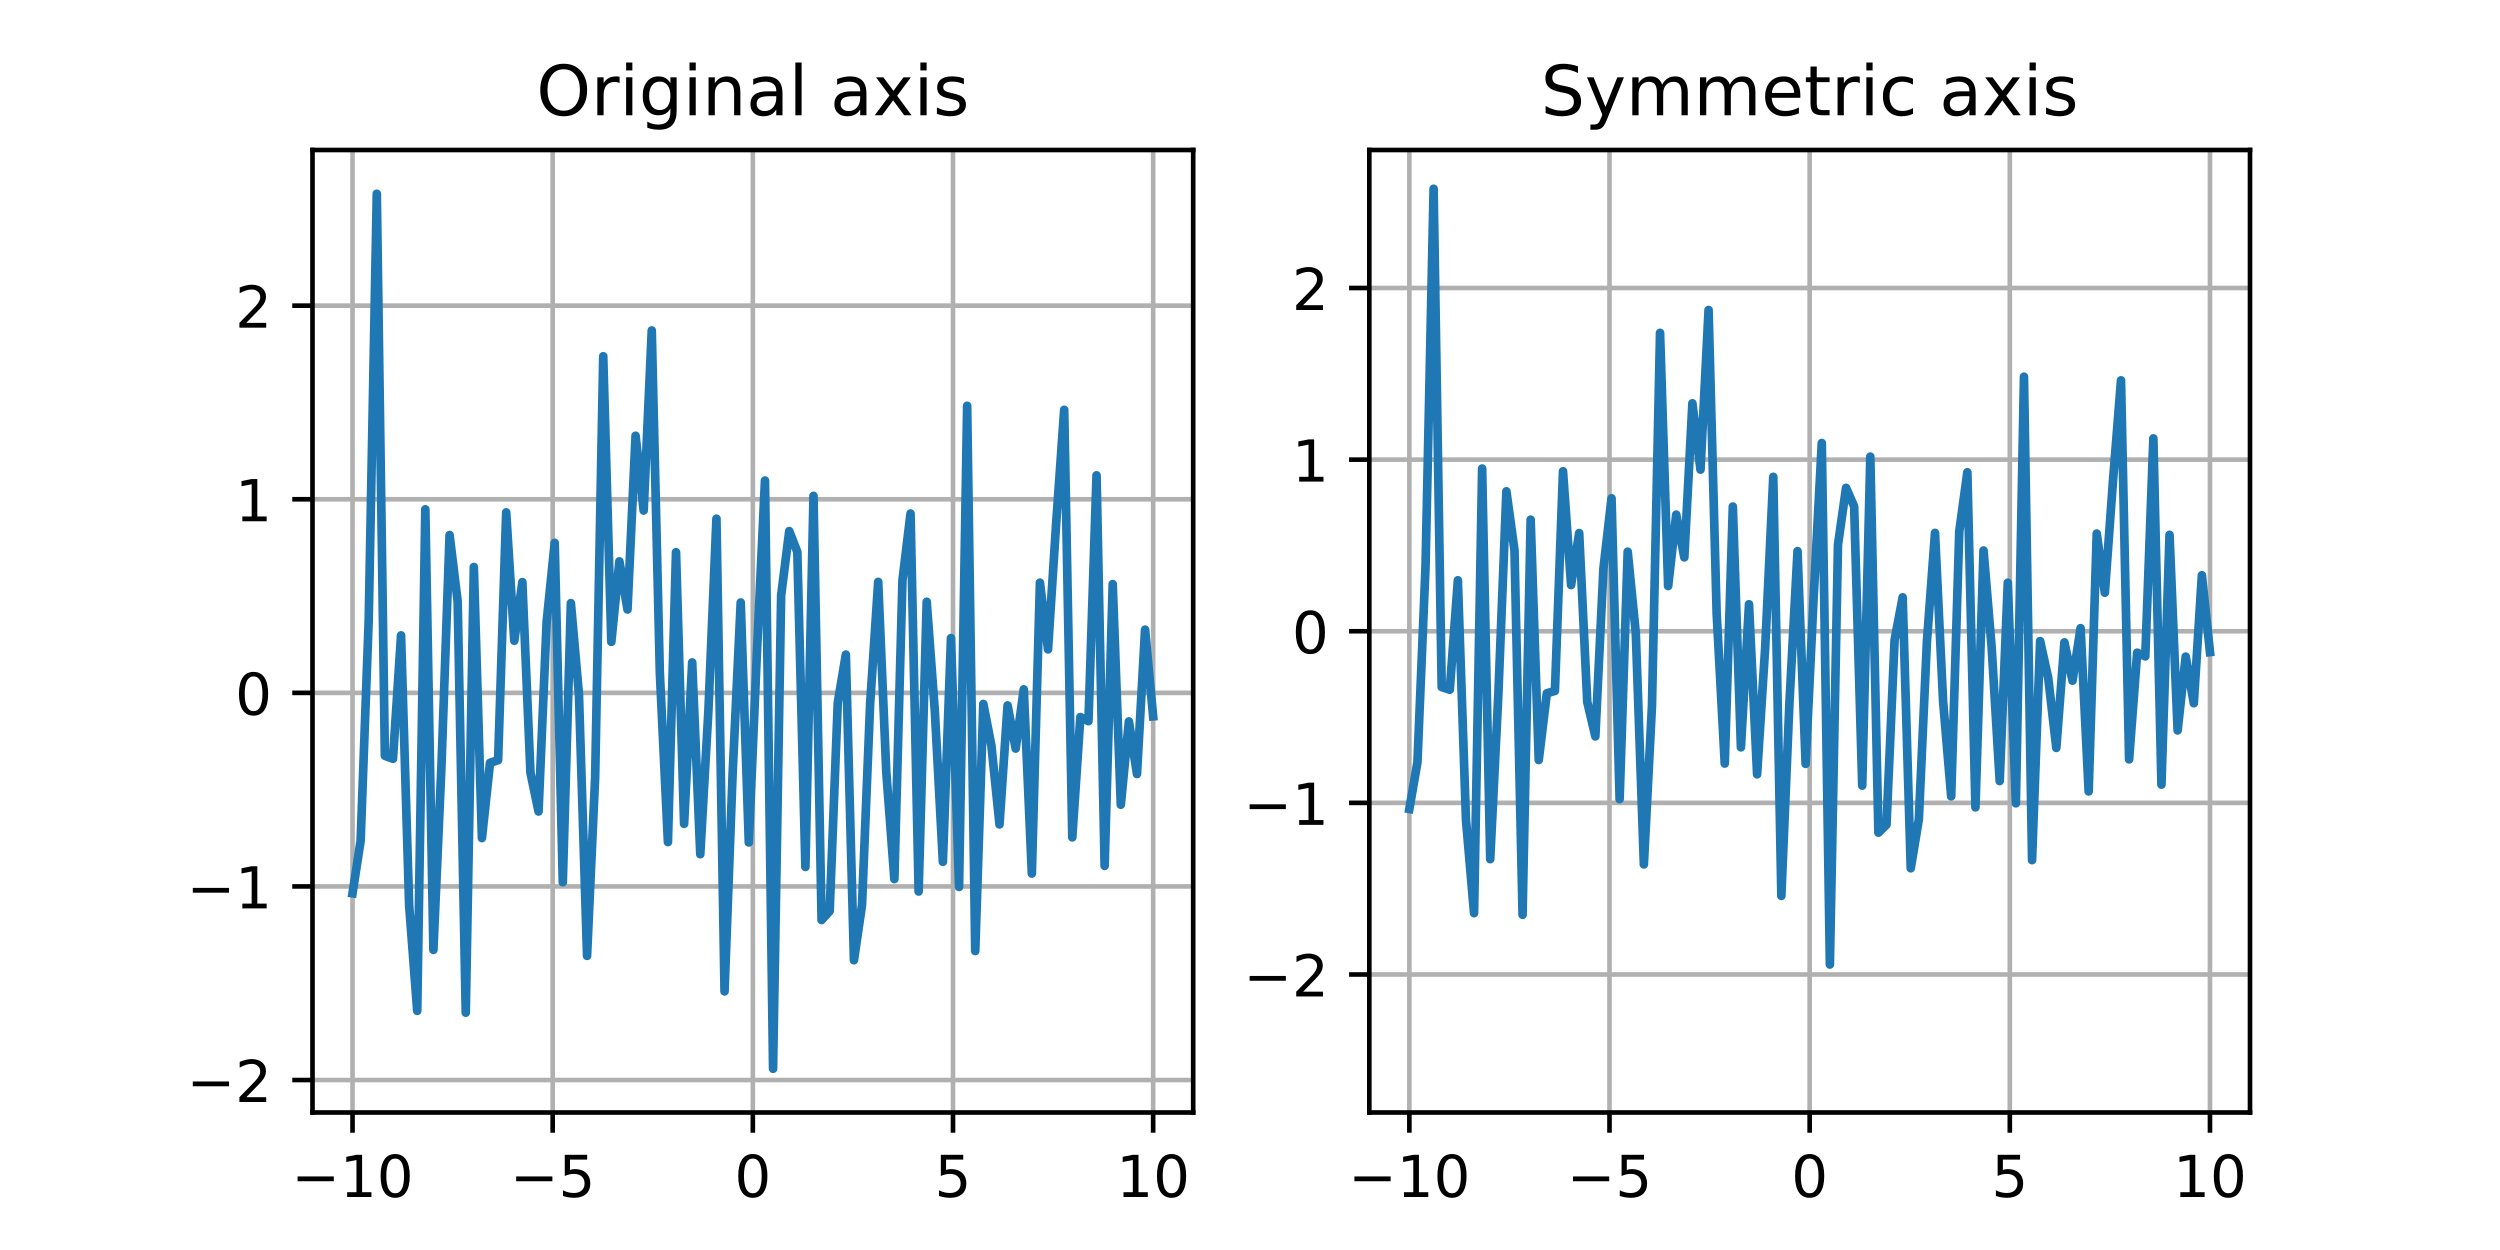
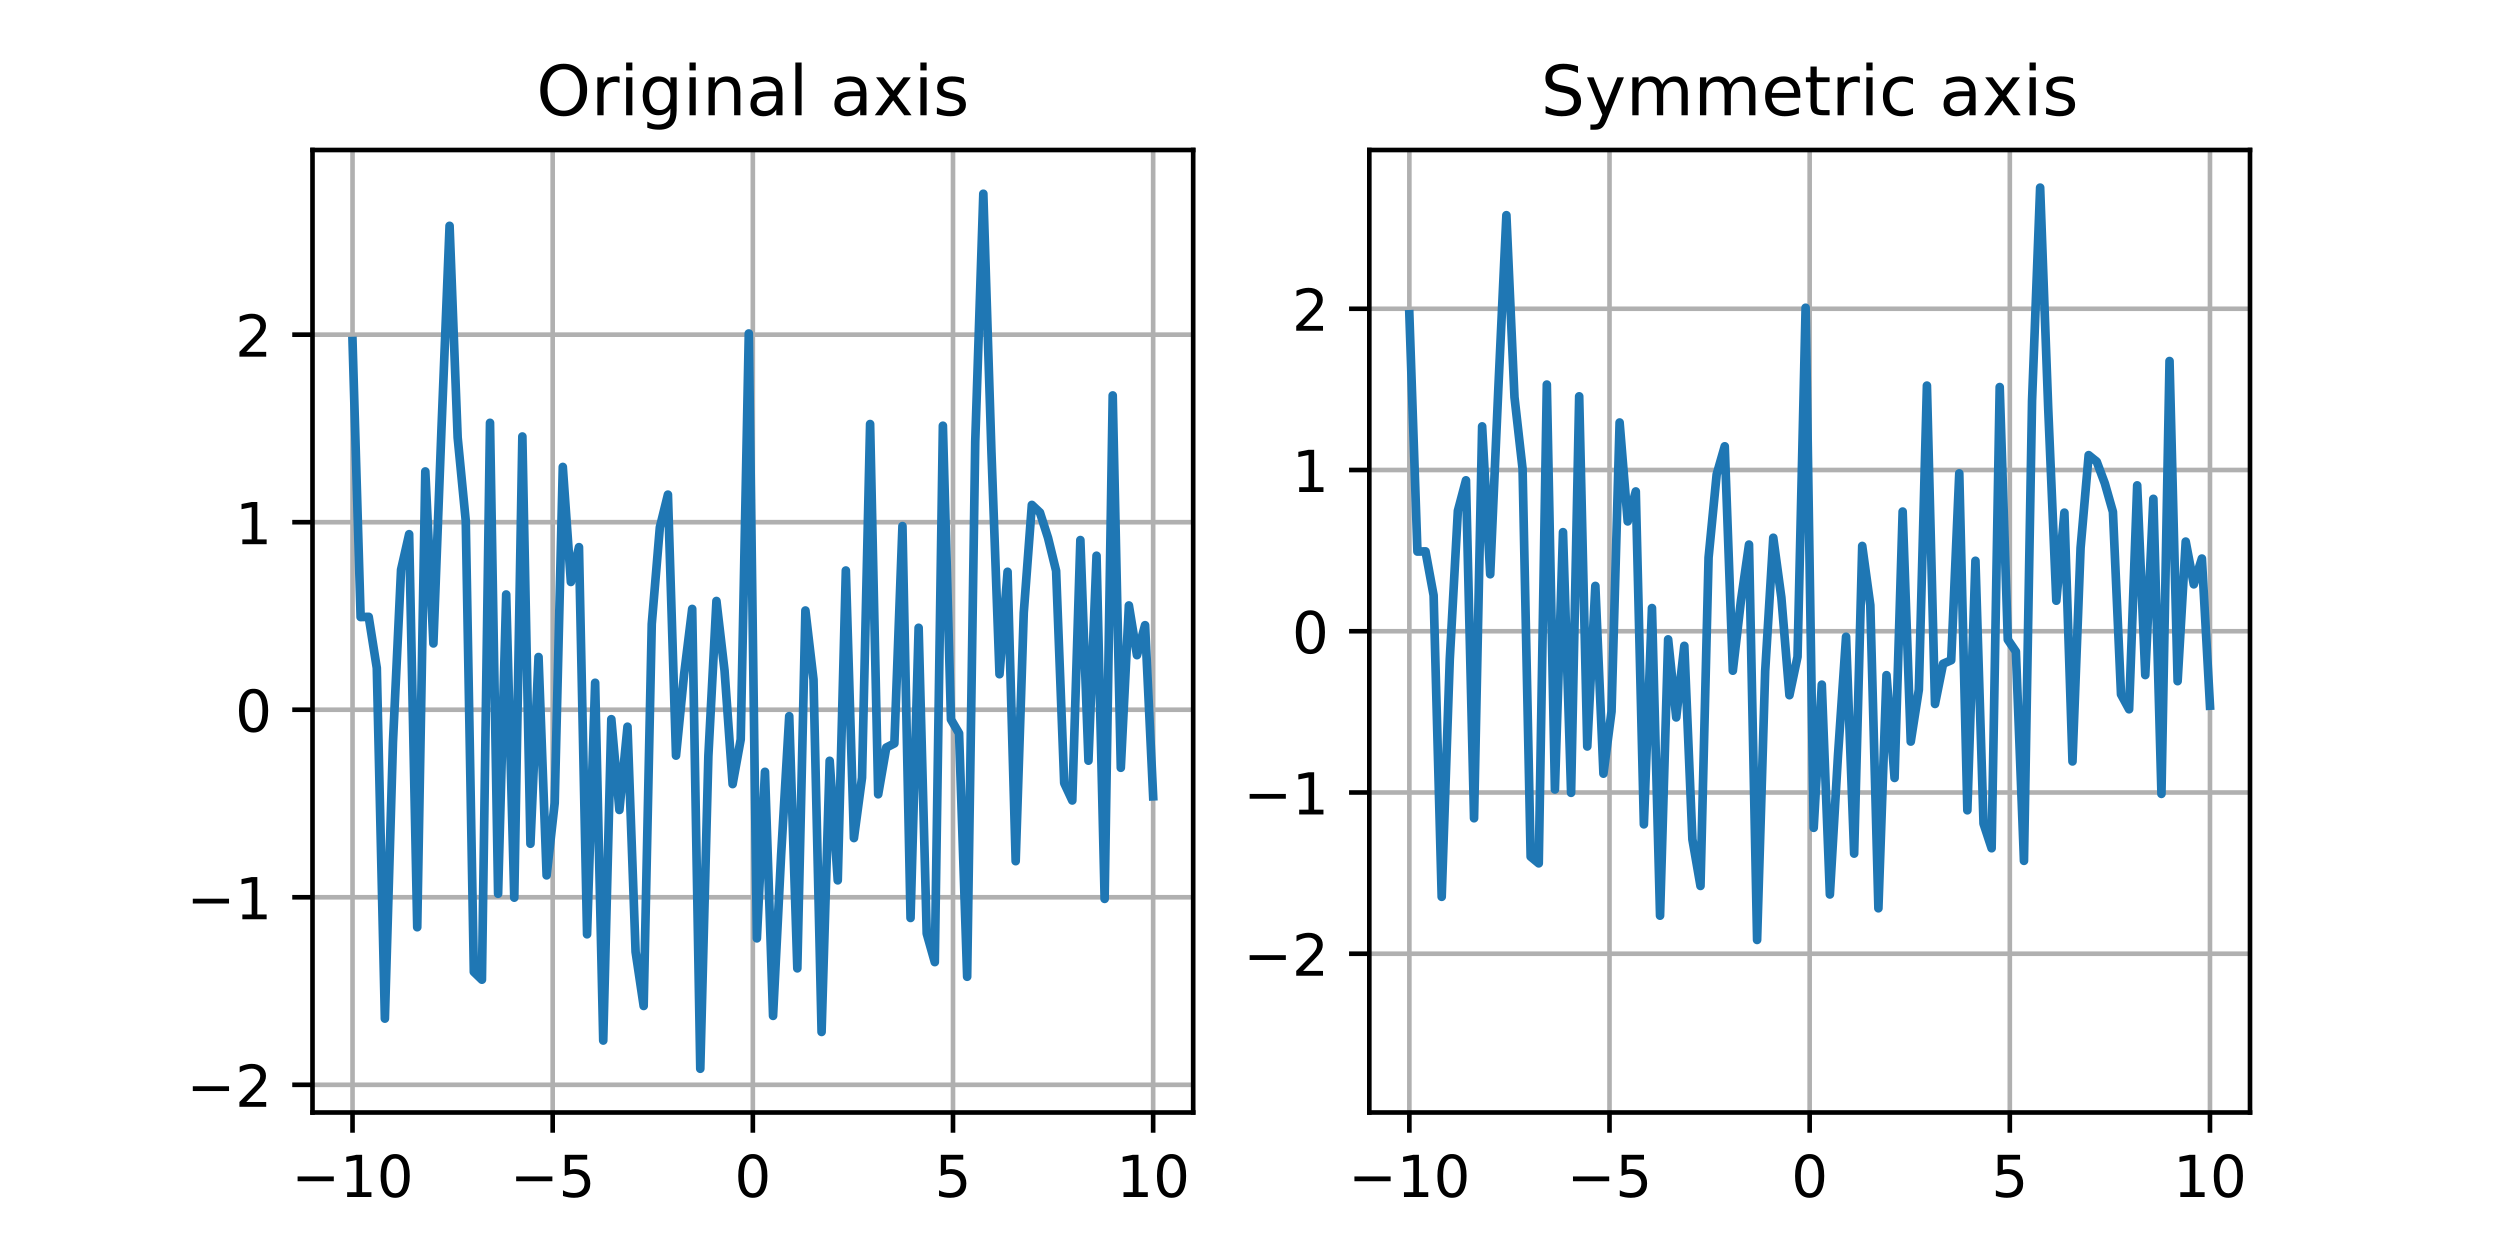
<svg xmlns="http://www.w3.org/2000/svg" xmlns:xlink="http://www.w3.org/1999/xlink" width="432pt" height="216pt" viewBox="0 0 432 216" version="1.1">
  <defs>
    <style type="text/css">*{stroke-linejoin: round; stroke-linecap: butt}</style>
  </defs>
  <g id="figure_1">
    <g id="patch_1">
      <path d="M 0 216  L 432 216  L 432 0  L 0 0  z " style="fill: #ffffff" />
    </g>
    <g id="axes_1">
      <g id="patch_2">
        <path d="M 54 192.24  L 206.182 192.24  L 206.182 25.92  L 54 25.92  z " style="fill: #ffffff" />
      </g>
      <g id="matplotlib.axis_1">
        <g id="xtick_1">
          <g id="line2d_1">
-             <path d="M 60.917 192.24  L 60.917 25.92  " clip-path="url(#pd447765de2)" style="fill: none; stroke: #b0b0b0; stroke-width: 0.8; stroke-linecap: square" />
+             <path d="M 60.917 192.24  L 60.917 25.92  " clip-path="url(#p6078bcabc6)" style="fill: none; stroke: #b0b0b0; stroke-width: 0.8; stroke-linecap: square" />
          </g>
          <g id="line2d_2">
            <defs>
-               <path id="m4e961f47d9" d="M 0 0  L 0 3.5  " style="stroke: #000000; stroke-width: 0.8" />
+               <path id="m2c3523e0e8" d="M 0 0  L 0 3.5  " style="stroke: #000000; stroke-width: 0.8" />
            </defs>
            <g>
-               <use xlink:href="#m4e961f47d9" x="60.917" y="192.24" style="stroke: #000000; stroke-width: 0.8" />
+               <use xlink:href="#m2c3523e0e8" x="60.917" y="192.24" style="stroke: #000000; stroke-width: 0.8" />
            </g>
          </g>
          <g id="text_1">
            <g transform="translate(50.36501 206.8384) scale(0.1 -0.1)">
              <defs>
                <path id="DejaVuSans-2212" d="M 678 2272  L 4684 2272  L 4684 1741  L 678 1741  L 678 2272  z " transform="scale(0.015625)" />
                <path id="DejaVuSans-31" d="M 794 531  L 1825 531  L 1825 4091  L 703 3866  L 703 4441  L 1819 4666  L 2450 4666  L 2450 531  L 3481 531  L 3481 0  L 794 0  L 794 531  z " transform="scale(0.015625)" />
                <path id="DejaVuSans-30" d="M 2034 4250  Q 1547 4250 1301 3770  Q 1056 3291 1056 2328  Q 1056 1369 1301 889  Q 1547 409 2034 409  Q 2525 409 2770 889  Q 3016 1369 3016 2328  Q 3016 3291 2770 3770  Q 2525 4250 2034 4250  z M 2034 4750  Q 2819 4750 3233 4129  Q 3647 3509 3647 2328  Q 3647 1150 3233 529  Q 2819 -91 2034 -91  Q 1250 -91 836 529  Q 422 1150 422 2328  Q 422 3509 836 4129  Q 1250 4750 2034 4750  z " transform="scale(0.015625)" />
              </defs>
              <use xlink:href="#DejaVuSans-2212" />
              <use xlink:href="#DejaVuSans-31" transform="translate(83.78906 0)" />
              <use xlink:href="#DejaVuSans-30" transform="translate(147.4121 0)" />
            </g>
          </g>
        </g>
        <g id="xtick_2">
          <g id="line2d_3">
-             <path d="M 95.504 192.24  L 95.504 25.92  " clip-path="url(#pd447765de2)" style="fill: none; stroke: #b0b0b0; stroke-width: 0.8; stroke-linecap: square" />
+             <path d="M 95.504 192.24  L 95.504 25.92  " clip-path="url(#p6078bcabc6)" style="fill: none; stroke: #b0b0b0; stroke-width: 0.8; stroke-linecap: square" />
          </g>
          <g id="line2d_4">
            <g>
-               <use xlink:href="#m4e961f47d9" x="95.504" y="192.24" style="stroke: #000000; stroke-width: 0.8" />
+               <use xlink:href="#m2c3523e0e8" x="95.504" y="192.24" style="stroke: #000000; stroke-width: 0.8" />
            </g>
          </g>
          <g id="text_2">
            <g transform="translate(88.13304 206.8384) scale(0.1 -0.1)">
              <defs>
                <path id="DejaVuSans-35" d="M 691 4666  L 3169 4666  L 3169 4134  L 1269 4134  L 1269 2991  Q 1406 3038 1543 3061  Q 1681 3084 1819 3084  Q 2600 3084 3056 2656  Q 3513 2228 3513 1497  Q 3513 744 3044 326  Q 2575 -91 1722 -91  Q 1428 -91 1123 -41  Q 819 9 494 109  L 494 744  Q 775 591 1075 516  Q 1375 441 1709 441  Q 2250 441 2565 725  Q 2881 1009 2881 1497  Q 2881 1984 2565 2268  Q 2250 2553 1709 2553  Q 1456 2553 1204 2497  Q 953 2441 691 2322  L 691 4666  z " transform="scale(0.015625)" />
              </defs>
              <use xlink:href="#DejaVuSans-2212" />
              <use xlink:href="#DejaVuSans-35" transform="translate(83.78906 0)" />
            </g>
          </g>
        </g>
        <g id="xtick_3">
          <g id="line2d_5">
-             <path d="M 130.091 192.24  L 130.091 25.92  " clip-path="url(#pd447765de2)" style="fill: none; stroke: #b0b0b0; stroke-width: 0.8; stroke-linecap: square" />
+             <path d="M 130.091 192.24  L 130.091 25.92  " clip-path="url(#p6078bcabc6)" style="fill: none; stroke: #b0b0b0; stroke-width: 0.8; stroke-linecap: square" />
          </g>
          <g id="line2d_6">
            <g>
-               <use xlink:href="#m4e961f47d9" x="130.091" y="192.24" style="stroke: #000000; stroke-width: 0.8" />
+               <use xlink:href="#m2c3523e0e8" x="130.091" y="192.24" style="stroke: #000000; stroke-width: 0.8" />
            </g>
          </g>
          <g id="text_3">
            <g transform="translate(126.9097 206.8384) scale(0.1 -0.1)">
              <use xlink:href="#DejaVuSans-30" />
            </g>
          </g>
        </g>
        <g id="xtick_4">
          <g id="line2d_7">
-             <path d="M 164.678 192.24  L 164.678 25.92  " clip-path="url(#pd447765de2)" style="fill: none; stroke: #b0b0b0; stroke-width: 0.8; stroke-linecap: square" />
+             <path d="M 164.678 192.24  L 164.678 25.92  " clip-path="url(#p6078bcabc6)" style="fill: none; stroke: #b0b0b0; stroke-width: 0.8; stroke-linecap: square" />
          </g>
          <g id="line2d_8">
            <g>
-               <use xlink:href="#m4e961f47d9" x="164.678" y="192.24" style="stroke: #000000; stroke-width: 0.8" />
+               <use xlink:href="#m2c3523e0e8" x="164.678" y="192.24" style="stroke: #000000; stroke-width: 0.8" />
            </g>
          </g>
          <g id="text_4">
            <g transform="translate(161.4964 206.8384) scale(0.1 -0.1)">
              <use xlink:href="#DejaVuSans-35" />
            </g>
          </g>
        </g>
        <g id="xtick_5">
          <g id="line2d_9">
-             <path d="M 199.264 192.24  L 199.264 25.92  " clip-path="url(#pd447765de2)" style="fill: none; stroke: #b0b0b0; stroke-width: 0.8; stroke-linecap: square" />
+             <path d="M 199.264 192.24  L 199.264 25.92  " clip-path="url(#p6078bcabc6)" style="fill: none; stroke: #b0b0b0; stroke-width: 0.8; stroke-linecap: square" />
          </g>
          <g id="line2d_10">
            <g>
-               <use xlink:href="#m4e961f47d9" x="199.264" y="192.24" style="stroke: #000000; stroke-width: 0.8" />
+               <use xlink:href="#m2c3523e0e8" x="199.264" y="192.24" style="stroke: #000000; stroke-width: 0.8" />
            </g>
          </g>
          <g id="text_5">
            <g transform="translate(192.902 206.8384) scale(0.1 -0.1)">
              <use xlink:href="#DejaVuSans-31" />
              <use xlink:href="#DejaVuSans-30" transform="translate(63.62305 0)" />
            </g>
          </g>
        </g>
      </g>
      <g id="matplotlib.axis_2">
        <g id="ytick_1">
          <g id="line2d_11">
-             <path d="M 54 186.63  L 206.182 186.63  " clip-path="url(#pd447765de2)" style="fill: none; stroke: #b0b0b0; stroke-width: 0.8; stroke-linecap: square" />
+             <path d="M 54 187.454  L 206.182 187.454  " clip-path="url(#p6078bcabc6)" style="fill: none; stroke: #b0b0b0; stroke-width: 0.8; stroke-linecap: square" />
          </g>
          <g id="line2d_12">
            <defs>
-               <path id="mb33c893c65" d="M 0 0  L -3.5 0  " style="stroke: #000000; stroke-width: 0.8" />
+               <path id="m280e51c2c7" d="M 0 0  L -3.5 0  " style="stroke: #000000; stroke-width: 0.8" />
            </defs>
            <g>
-               <use xlink:href="#mb33c893c65" x="54" y="186.63" style="stroke: #000000; stroke-width: 0.8" />
+               <use xlink:href="#m280e51c2c7" x="54" y="187.454" style="stroke: #000000; stroke-width: 0.8" />
            </g>
          </g>
          <g id="text_6">
-             <g transform="translate(32.25781 190.4296) scale(0.1 -0.1)">
+             <g transform="translate(32.25781 191.2534) scale(0.1 -0.1)">
              <defs>
                <path id="DejaVuSans-32" d="M 1228 531  L 3431 531  L 3431 0  L 469 0  L 469 531  Q 828 903 1448 1529  Q 2069 2156 2228 2338  Q 2531 2678 2651 2914  Q 2772 3150 2772 3378  Q 2772 3750 2511 3984  Q 2250 4219 1831 4219  Q 1534 4219 1204 4116  Q 875 4013 500 3803  L 500 4441  Q 881 4594 1212 4672  Q 1544 4750 1819 4750  Q 2544 4750 2975 4387  Q 3406 4025 3406 3419  Q 3406 3131 3298 2873  Q 3191 2616 2906 2266  Q 2828 2175 2409 1742  Q 1991 1309 1228 531  z " transform="scale(0.015625)" />
              </defs>
              <use xlink:href="#DejaVuSans-2212" />
              <use xlink:href="#DejaVuSans-32" transform="translate(83.78906 0)" />
            </g>
          </g>
        </g>
        <g id="ytick_2">
          <g id="line2d_13">
-             <path d="M 54 153.177  L 206.182 153.177  " clip-path="url(#pd447765de2)" style="fill: none; stroke: #b0b0b0; stroke-width: 0.8; stroke-linecap: square" />
+             <path d="M 54 155.048  L 206.182 155.048  " clip-path="url(#p6078bcabc6)" style="fill: none; stroke: #b0b0b0; stroke-width: 0.8; stroke-linecap: square" />
          </g>
          <g id="line2d_14">
            <g>
-               <use xlink:href="#mb33c893c65" x="54" y="153.177" style="stroke: #000000; stroke-width: 0.8" />
+               <use xlink:href="#m280e51c2c7" x="54" y="155.048" style="stroke: #000000; stroke-width: 0.8" />
            </g>
          </g>
          <g id="text_7">
-             <g transform="translate(32.25781 156.9767) scale(0.1 -0.1)">
+             <g transform="translate(32.25781 158.8473) scale(0.1 -0.1)">
              <use xlink:href="#DejaVuSans-2212" />
              <use xlink:href="#DejaVuSans-31" transform="translate(83.78906 0)" />
            </g>
          </g>
        </g>
        <g id="ytick_3">
          <g id="line2d_15">
-             <path d="M 54 119.725  L 206.182 119.725  " clip-path="url(#pd447765de2)" style="fill: none; stroke: #b0b0b0; stroke-width: 0.8; stroke-linecap: square" />
+             <path d="M 54 122.642  L 206.182 122.642  " clip-path="url(#p6078bcabc6)" style="fill: none; stroke: #b0b0b0; stroke-width: 0.8; stroke-linecap: square" />
          </g>
          <g id="line2d_16">
            <g>
-               <use xlink:href="#mb33c893c65" x="54" y="119.725" style="stroke: #000000; stroke-width: 0.8" />
+               <use xlink:href="#m280e51c2c7" x="54" y="122.642" style="stroke: #000000; stroke-width: 0.8" />
            </g>
          </g>
          <g id="text_8">
-             <g transform="translate(40.6375 123.5238) scale(0.1 -0.1)">
+             <g transform="translate(40.6375 126.4411) scale(0.1 -0.1)">
              <use xlink:href="#DejaVuSans-30" />
            </g>
          </g>
        </g>
        <g id="ytick_4">
          <g id="line2d_17">
-             <path d="M 54 86.272  L 206.182 86.272  " clip-path="url(#pd447765de2)" style="fill: none; stroke: #b0b0b0; stroke-width: 0.8; stroke-linecap: square" />
+             <path d="M 54 90.236  L 206.182 90.236  " clip-path="url(#p6078bcabc6)" style="fill: none; stroke: #b0b0b0; stroke-width: 0.8; stroke-linecap: square" />
          </g>
          <g id="line2d_18">
            <g>
-               <use xlink:href="#mb33c893c65" x="54" y="86.272" style="stroke: #000000; stroke-width: 0.8" />
+               <use xlink:href="#m280e51c2c7" x="54" y="90.236" style="stroke: #000000; stroke-width: 0.8" />
            </g>
          </g>
          <g id="text_9">
-             <g transform="translate(40.6375 90.07089) scale(0.1 -0.1)">
+             <g transform="translate(40.6375 94.03497) scale(0.1 -0.1)">
              <use xlink:href="#DejaVuSans-31" />
            </g>
          </g>
        </g>
        <g id="ytick_5">
          <g id="line2d_19">
-             <path d="M 54 52.819  L 206.182 52.819  " clip-path="url(#pd447765de2)" style="fill: none; stroke: #b0b0b0; stroke-width: 0.8; stroke-linecap: square" />
+             <path d="M 54 57.83  L 206.182 57.83  " clip-path="url(#p6078bcabc6)" style="fill: none; stroke: #b0b0b0; stroke-width: 0.8; stroke-linecap: square" />
          </g>
          <g id="line2d_20">
            <g>
-               <use xlink:href="#mb33c893c65" x="54" y="52.819" style="stroke: #000000; stroke-width: 0.8" />
+               <use xlink:href="#m280e51c2c7" x="54" y="57.83" style="stroke: #000000; stroke-width: 0.8" />
            </g>
          </g>
          <g id="text_10">
-             <g transform="translate(40.6375 56.61799) scale(0.1 -0.1)">
+             <g transform="translate(40.6375 61.62882) scale(0.1 -0.1)">
              <use xlink:href="#DejaVuSans-32" />
            </g>
          </g>
        </g>
      </g>
      <g id="line2d_21">
-         <path d="M 60.917 154.363  L 62.315 145.279  L 63.712 107.163  L 65.11 33.48  L 66.507 130.6  L 67.905 131.12  L 69.302 109.795  L 70.699 156.453  L 72.097 174.673  L 73.494 88.015  L 74.892 164.142  L 76.289 132.229  L 77.687 92.452  L 79.084 103.919  L 80.482 174.987  L 81.879 97.979  L 83.276 144.817  L 84.674 131.82  L 86.071 131.354  L 87.469 88.542  L 88.866 110.72  L 90.264 100.591  L 91.661 133.506  L 93.059 140.221  L 94.456 107.486  L 95.853 93.812  L 97.251 152.444  L 98.648 104.223  L 100.046 120.052  L 101.443 165.17  L 102.841 134.326  L 104.238 61.566  L 105.636 110.91  L 107.033 97.003  L 108.431 105.317  L 109.828 75.299  L 111.225 88.218  L 112.623 57.107  L 114.02 116.286  L 115.418 145.511  L 116.815 95.424  L 118.213 142.352  L 119.61 114.468  L 121.008 147.609  L 122.405 122.935  L 123.802 89.634  L 125.2 171.307  L 126.597 133.673  L 127.995 104.109  L 129.392 145.572  L 130.79 112.896  L 132.187 83.04  L 133.585 184.68  L 134.982 102.885  L 136.379 91.774  L 137.777 95.375  L 139.174 149.809  L 140.572 85.693  L 141.969 158.975  L 143.367 157.421  L 144.764 121.462  L 146.162 113.117  L 147.559 165.924  L 148.956 156.397  L 150.354 121.697  L 151.751 100.555  L 153.149 133.398  L 154.546 151.903  L 155.944 100.271  L 157.341 88.74  L 158.739 154.049  L 160.136 103.988  L 161.533 122.78  L 162.931 148.919  L 164.328 110.269  L 165.726 153.263  L 167.123 70.117  L 168.521 164.338  L 169.918 121.646  L 171.316 128.87  L 172.713 142.46  L 174.11 121.901  L 175.508 129.352  L 176.905 119.128  L 178.303 150.948  L 179.7 100.683  L 181.098 112.212  L 182.495 90.579  L 183.893 70.82  L 185.29 144.697  L 186.687 123.911  L 188.085 124.619  L 189.482 82.141  L 190.88 149.621  L 192.277 100.934  L 193.675 139.053  L 195.072 124.67  L 196.47 133.752  L 197.867 108.806  L 199.264 123.789  " clip-path="url(#pd447765de2)" style="fill: none; stroke: #1f77b4; stroke-width: 1.5; stroke-linecap: square" />
+         <path d="M 60.917 58.939  L 62.315 106.628  L 63.712 106.59  L 65.11 115.426  L 66.507 176.016  L 67.905 128.241  L 69.302 98.45  L 70.699 92.311  L 72.097 160.225  L 73.494 81.468  L 74.892 111.187  L 76.289 73.997  L 77.687 39.024  L 79.084 75.604  L 80.482 90.006  L 81.879 167.941  L 83.276 169.289  L 84.674 73.065  L 86.071 154.441  L 87.469 102.727  L 88.866 155.115  L 90.264 75.428  L 91.661 145.798  L 93.059 113.533  L 94.456 151.263  L 95.853 138.763  L 97.251 80.689  L 98.648 100.562  L 100.046 94.548  L 101.443 161.447  L 102.841 117.984  L 104.238 179.805  L 105.636 124.277  L 107.033 139.96  L 108.431 125.576  L 109.828 164.466  L 111.225 173.83  L 112.623 107.836  L 114.02 91.132  L 115.418 85.473  L 116.815 130.57  L 118.213 116.533  L 119.61 105.223  L 121.008 184.68  L 122.405 130.652  L 123.802 103.852  L 125.2 115.862  L 126.597 135.492  L 127.995 127.77  L 129.392 57.626  L 130.79 162.147  L 132.187 133.372  L 133.585 175.542  L 134.982 147.666  L 136.379 123.75  L 137.777 167.33  L 139.174 105.498  L 140.572 117.412  L 141.969 178.321  L 143.367 131.467  L 144.764 152.124  L 146.162 98.587  L 147.559 144.816  L 148.956 134.388  L 150.354 73.273  L 151.751 137.254  L 153.149 129.178  L 154.546 128.464  L 155.944 90.91  L 157.341 158.626  L 158.739 108.481  L 160.136 161.314  L 161.533 166.253  L 162.931 73.566  L 164.328 124.328  L 165.726 126.723  L 167.123 168.782  L 168.521 76.291  L 169.918 33.48  L 171.316 77.969  L 172.713 116.503  L 174.11 98.805  L 175.508 148.809  L 176.905 105.896  L 178.303 87.249  L 179.7 88.563  L 181.098 92.932  L 182.495 98.644  L 183.893 135.322  L 185.29 138.322  L 186.687 93.324  L 188.085 131.445  L 189.482 96.031  L 190.88 155.325  L 192.277 68.333  L 193.675 132.671  L 195.072 104.625  L 196.47 113.211  L 197.867 108.035  L 199.264 137.604  " clip-path="url(#p6078bcabc6)" style="fill: none; stroke: #1f77b4; stroke-width: 1.5; stroke-linecap: square" />
      </g>
      <g id="patch_3">
        <path d="M 54 192.24  L 54 25.92  " style="fill: none; stroke: #000000; stroke-width: 0.8; stroke-linejoin: miter; stroke-linecap: square" />
      </g>
      <g id="patch_4">
        <path d="M 206.182 192.24  L 206.182 25.92  " style="fill: none; stroke: #000000; stroke-width: 0.8; stroke-linejoin: miter; stroke-linecap: square" />
      </g>
      <g id="patch_5">
        <path d="M 54 192.24  L 206.182 192.24  " style="fill: none; stroke: #000000; stroke-width: 0.8; stroke-linejoin: miter; stroke-linecap: square" />
      </g>
      <g id="patch_6">
        <path d="M 54 25.92  L 206.182 25.92  " style="fill: none; stroke: #000000; stroke-width: 0.8; stroke-linejoin: miter; stroke-linecap: square" />
      </g>
      <g id="text_11">
        <g transform="translate(92.68466 19.92) scale(0.12 -0.12)">
          <defs>
            <path id="DejaVuSans-4f" d="M 2522 4238  Q 1834 4238 1429 3725  Q 1025 3213 1025 2328  Q 1025 1447 1429 934  Q 1834 422 2522 422  Q 3209 422 3611 934  Q 4013 1447 4013 2328  Q 4013 3213 3611 3725  Q 3209 4238 2522 4238  z M 2522 4750  Q 3503 4750 4090 4092  Q 4678 3434 4678 2328  Q 4678 1225 4090 567  Q 3503 -91 2522 -91  Q 1538 -91 948 565  Q 359 1222 359 2328  Q 359 3434 948 4092  Q 1538 4750 2522 4750  z " transform="scale(0.015625)" />
            <path id="DejaVuSans-72" d="M 2631 2963  Q 2534 3019 2420 3045  Q 2306 3072 2169 3072  Q 1681 3072 1420 2755  Q 1159 2438 1159 1844  L 1159 0  L 581 0  L 581 3500  L 1159 3500  L 1159 2956  Q 1341 3275 1631 3429  Q 1922 3584 2338 3584  Q 2397 3584 2469 3576  Q 2541 3569 2628 3553  L 2631 2963  z " transform="scale(0.015625)" />
            <path id="DejaVuSans-69" d="M 603 3500  L 1178 3500  L 1178 0  L 603 0  L 603 3500  z M 603 4863  L 1178 4863  L 1178 4134  L 603 4134  L 603 4863  z " transform="scale(0.015625)" />
            <path id="DejaVuSans-67" d="M 2906 1791  Q 2906 2416 2648 2759  Q 2391 3103 1925 3103  Q 1463 3103 1205 2759  Q 947 2416 947 1791  Q 947 1169 1205 825  Q 1463 481 1925 481  Q 2391 481 2648 825  Q 2906 1169 2906 1791  z M 3481 434  Q 3481 -459 3084 -895  Q 2688 -1331 1869 -1331  Q 1566 -1331 1297 -1286  Q 1028 -1241 775 -1147  L 775 -588  Q 1028 -725 1275 -790  Q 1522 -856 1778 -856  Q 2344 -856 2625 -561  Q 2906 -266 2906 331  L 2906 616  Q 2728 306 2450 153  Q 2172 0 1784 0  Q 1141 0 747 490  Q 353 981 353 1791  Q 353 2603 747 3093  Q 1141 3584 1784 3584  Q 2172 3584 2450 3431  Q 2728 3278 2906 2969  L 2906 3500  L 3481 3500  L 3481 434  z " transform="scale(0.015625)" />
            <path id="DejaVuSans-6e" d="M 3513 2113  L 3513 0  L 2938 0  L 2938 2094  Q 2938 2591 2744 2837  Q 2550 3084 2163 3084  Q 1697 3084 1428 2787  Q 1159 2491 1159 1978  L 1159 0  L 581 0  L 581 3500  L 1159 3500  L 1159 2956  Q 1366 3272 1645 3428  Q 1925 3584 2291 3584  Q 2894 3584 3203 3211  Q 3513 2838 3513 2113  z " transform="scale(0.015625)" />
            <path id="DejaVuSans-61" d="M 2194 1759  Q 1497 1759 1228 1600  Q 959 1441 959 1056  Q 959 750 1161 570  Q 1363 391 1709 391  Q 2188 391 2477 730  Q 2766 1069 2766 1631  L 2766 1759  L 2194 1759  z M 3341 1997  L 3341 0  L 2766 0  L 2766 531  Q 2569 213 2275 61  Q 1981 -91 1556 -91  Q 1019 -91 701 211  Q 384 513 384 1019  Q 384 1609 779 1909  Q 1175 2209 1959 2209  L 2766 2209  L 2766 2266  Q 2766 2663 2505 2880  Q 2244 3097 1772 3097  Q 1472 3097 1187 3025  Q 903 2953 641 2809  L 641 3341  Q 956 3463 1253 3523  Q 1550 3584 1831 3584  Q 2591 3584 2966 3190  Q 3341 2797 3341 1997  z " transform="scale(0.015625)" />
            <path id="DejaVuSans-6c" d="M 603 4863  L 1178 4863  L 1178 0  L 603 0  L 603 4863  z " transform="scale(0.015625)" />
            <path id="DejaVuSans-20" transform="scale(0.015625)" />
            <path id="DejaVuSans-78" d="M 3513 3500  L 2247 1797  L 3578 0  L 2900 0  L 1881 1375  L 863 0  L 184 0  L 1544 1831  L 300 3500  L 978 3500  L 1906 2253  L 2834 3500  L 3513 3500  z " transform="scale(0.015625)" />
            <path id="DejaVuSans-73" d="M 2834 3397  L 2834 2853  Q 2591 2978 2328 3040  Q 2066 3103 1784 3103  Q 1356 3103 1142 2972  Q 928 2841 928 2578  Q 928 2378 1081 2264  Q 1234 2150 1697 2047  L 1894 2003  Q 2506 1872 2764 1633  Q 3022 1394 3022 966  Q 3022 478 2636 193  Q 2250 -91 1575 -91  Q 1294 -91 989 -36  Q 684 19 347 128  L 347 722  Q 666 556 975 473  Q 1284 391 1588 391  Q 1994 391 2212 530  Q 2431 669 2431 922  Q 2431 1156 2273 1281  Q 2116 1406 1581 1522  L 1381 1569  Q 847 1681 609 1914  Q 372 2147 372 2553  Q 372 3047 722 3315  Q 1072 3584 1716 3584  Q 2034 3584 2315 3537  Q 2597 3491 2834 3397  z " transform="scale(0.015625)" />
          </defs>
          <use xlink:href="#DejaVuSans-4f" />
          <use xlink:href="#DejaVuSans-72" transform="translate(78.71094 0)" />
          <use xlink:href="#DejaVuSans-69" transform="translate(119.8242 0)" />
          <use xlink:href="#DejaVuSans-67" transform="translate(147.6074 0)" />
          <use xlink:href="#DejaVuSans-69" transform="translate(211.084 0)" />
          <use xlink:href="#DejaVuSans-6e" transform="translate(238.8672 0)" />
          <use xlink:href="#DejaVuSans-61" transform="translate(302.2461 0)" />
          <use xlink:href="#DejaVuSans-6c" transform="translate(363.5254 0)" />
          <use xlink:href="#DejaVuSans-20" transform="translate(391.3086 0)" />
          <use xlink:href="#DejaVuSans-61" transform="translate(423.0957 0)" />
          <use xlink:href="#DejaVuSans-78" transform="translate(484.375 0)" />
          <use xlink:href="#DejaVuSans-69" transform="translate(543.5547 0)" />
          <use xlink:href="#DejaVuSans-73" transform="translate(571.3379 0)" />
        </g>
      </g>
    </g>
    <g id="axes_2">
      <g id="patch_7">
        <path d="M 236.618 192.24  L 388.8 192.24  L 388.8 25.92  L 236.618 25.92  z " style="fill: #ffffff" />
      </g>
      <g id="matplotlib.axis_3">
        <g id="xtick_6">
          <g id="line2d_22">
-             <path d="M 243.536 192.24  L 243.536 25.92  " clip-path="url(#p2e9b20184e)" style="fill: none; stroke: #b0b0b0; stroke-width: 0.8; stroke-linecap: square" />
+             <path d="M 243.536 192.24  L 243.536 25.92  " clip-path="url(#pafd1e2a6a4)" style="fill: none; stroke: #b0b0b0; stroke-width: 0.8; stroke-linecap: square" />
          </g>
          <g id="line2d_23">
            <g>
-               <use xlink:href="#m4e961f47d9" x="243.536" y="192.24" style="stroke: #000000; stroke-width: 0.8" />
+               <use xlink:href="#m2c3523e0e8" x="243.536" y="192.24" style="stroke: #000000; stroke-width: 0.8" />
            </g>
          </g>
          <g id="text_12">
            <g transform="translate(232.9832 206.8384) scale(0.1 -0.1)">
              <use xlink:href="#DejaVuSans-2212" />
              <use xlink:href="#DejaVuSans-31" transform="translate(83.78906 0)" />
              <use xlink:href="#DejaVuSans-30" transform="translate(147.4121 0)" />
            </g>
          </g>
        </g>
        <g id="xtick_7">
          <g id="line2d_24">
-             <path d="M 278.122 192.24  L 278.122 25.92  " clip-path="url(#p2e9b20184e)" style="fill: none; stroke: #b0b0b0; stroke-width: 0.8; stroke-linecap: square" />
+             <path d="M 278.122 192.24  L 278.122 25.92  " clip-path="url(#pafd1e2a6a4)" style="fill: none; stroke: #b0b0b0; stroke-width: 0.8; stroke-linecap: square" />
          </g>
          <g id="line2d_25">
            <g>
-               <use xlink:href="#m4e961f47d9" x="278.122" y="192.24" style="stroke: #000000; stroke-width: 0.8" />
+               <use xlink:href="#m2c3523e0e8" x="278.122" y="192.24" style="stroke: #000000; stroke-width: 0.8" />
            </g>
          </g>
          <g id="text_13">
            <g transform="translate(270.7512 206.8384) scale(0.1 -0.1)">
              <use xlink:href="#DejaVuSans-2212" />
              <use xlink:href="#DejaVuSans-35" transform="translate(83.78906 0)" />
            </g>
          </g>
        </g>
        <g id="xtick_8">
          <g id="line2d_26">
-             <path d="M 312.709 192.24  L 312.709 25.92  " clip-path="url(#p2e9b20184e)" style="fill: none; stroke: #b0b0b0; stroke-width: 0.8; stroke-linecap: square" />
+             <path d="M 312.709 192.24  L 312.709 25.92  " clip-path="url(#pafd1e2a6a4)" style="fill: none; stroke: #b0b0b0; stroke-width: 0.8; stroke-linecap: square" />
          </g>
          <g id="line2d_27">
            <g>
-               <use xlink:href="#m4e961f47d9" x="312.709" y="192.24" style="stroke: #000000; stroke-width: 0.8" />
+               <use xlink:href="#m2c3523e0e8" x="312.709" y="192.24" style="stroke: #000000; stroke-width: 0.8" />
            </g>
          </g>
          <g id="text_14">
            <g transform="translate(309.5278 206.8384) scale(0.1 -0.1)">
              <use xlink:href="#DejaVuSans-30" />
            </g>
          </g>
        </g>
        <g id="xtick_9">
          <g id="line2d_28">
-             <path d="M 347.296 192.24  L 347.296 25.92  " clip-path="url(#p2e9b20184e)" style="fill: none; stroke: #b0b0b0; stroke-width: 0.8; stroke-linecap: square" />
+             <path d="M 347.296 192.24  L 347.296 25.92  " clip-path="url(#pafd1e2a6a4)" style="fill: none; stroke: #b0b0b0; stroke-width: 0.8; stroke-linecap: square" />
          </g>
          <g id="line2d_29">
            <g>
-               <use xlink:href="#m4e961f47d9" x="347.296" y="192.24" style="stroke: #000000; stroke-width: 0.8" />
+               <use xlink:href="#m2c3523e0e8" x="347.296" y="192.24" style="stroke: #000000; stroke-width: 0.8" />
            </g>
          </g>
          <g id="text_15">
            <g transform="translate(344.1146 206.8384) scale(0.1 -0.1)">
              <use xlink:href="#DejaVuSans-35" />
            </g>
          </g>
        </g>
        <g id="xtick_10">
          <g id="line2d_30">
-             <path d="M 381.883 192.24  L 381.883 25.92  " clip-path="url(#p2e9b20184e)" style="fill: none; stroke: #b0b0b0; stroke-width: 0.8; stroke-linecap: square" />
+             <path d="M 381.883 192.24  L 381.883 25.92  " clip-path="url(#pafd1e2a6a4)" style="fill: none; stroke: #b0b0b0; stroke-width: 0.8; stroke-linecap: square" />
          </g>
          <g id="line2d_31">
            <g>
-               <use xlink:href="#m4e961f47d9" x="381.883" y="192.24" style="stroke: #000000; stroke-width: 0.8" />
+               <use xlink:href="#m2c3523e0e8" x="381.883" y="192.24" style="stroke: #000000; stroke-width: 0.8" />
            </g>
          </g>
          <g id="text_16">
            <g transform="translate(375.5201 206.8384) scale(0.1 -0.1)">
              <use xlink:href="#DejaVuSans-31" />
              <use xlink:href="#DejaVuSans-30" transform="translate(63.62305 0)" />
            </g>
          </g>
        </g>
      </g>
      <g id="matplotlib.axis_4">
        <g id="ytick_6">
          <g id="line2d_32">
-             <path d="M 236.618 168.394  L 388.8 168.394  " clip-path="url(#p2e9b20184e)" style="fill: none; stroke: #b0b0b0; stroke-width: 0.8; stroke-linecap: square" />
+             <path d="M 236.618 164.805  L 388.8 164.805  " clip-path="url(#pafd1e2a6a4)" style="fill: none; stroke: #b0b0b0; stroke-width: 0.8; stroke-linecap: square" />
          </g>
          <g id="line2d_33">
            <g>
-               <use xlink:href="#mb33c893c65" x="236.618" y="168.394" style="stroke: #000000; stroke-width: 0.8" />
+               <use xlink:href="#m280e51c2c7" x="236.618" y="164.805" style="stroke: #000000; stroke-width: 0.8" />
            </g>
          </g>
          <g id="text_17">
-             <g transform="translate(214.876 172.1928) scale(0.1 -0.1)">
+             <g transform="translate(214.876 168.6038) scale(0.1 -0.1)">
              <use xlink:href="#DejaVuSans-2212" />
              <use xlink:href="#DejaVuSans-32" transform="translate(83.78906 0)" />
            </g>
          </g>
        </g>
        <g id="ytick_7">
          <g id="line2d_34">
-             <path d="M 236.618 138.737  L 388.8 138.737  " clip-path="url(#p2e9b20184e)" style="fill: none; stroke: #b0b0b0; stroke-width: 0.8; stroke-linecap: square" />
+             <path d="M 236.618 136.942  L 388.8 136.942  " clip-path="url(#pafd1e2a6a4)" style="fill: none; stroke: #b0b0b0; stroke-width: 0.8; stroke-linecap: square" />
          </g>
          <g id="line2d_35">
            <g>
-               <use xlink:href="#mb33c893c65" x="236.618" y="138.737" style="stroke: #000000; stroke-width: 0.8" />
+               <use xlink:href="#m280e51c2c7" x="236.618" y="136.942" style="stroke: #000000; stroke-width: 0.8" />
            </g>
          </g>
          <g id="text_18">
-             <g transform="translate(214.876 142.536) scale(0.1 -0.1)">
+             <g transform="translate(214.876 140.7415) scale(0.1 -0.1)">
              <use xlink:href="#DejaVuSans-2212" />
              <use xlink:href="#DejaVuSans-31" transform="translate(83.78906 0)" />
            </g>
          </g>
        </g>
        <g id="ytick_8">
          <g id="line2d_36">
-             <path d="M 236.618 109.08  L 388.8 109.08  " clip-path="url(#p2e9b20184e)" style="fill: none; stroke: #b0b0b0; stroke-width: 0.8; stroke-linecap: square" />
+             <path d="M 236.618 109.08  L 388.8 109.08  " clip-path="url(#pafd1e2a6a4)" style="fill: none; stroke: #b0b0b0; stroke-width: 0.8; stroke-linecap: square" />
          </g>
          <g id="line2d_37">
            <g>
-               <use xlink:href="#mb33c893c65" x="236.618" y="109.08" style="stroke: #000000; stroke-width: 0.8" />
+               <use xlink:href="#m280e51c2c7" x="236.618" y="109.08" style="stroke: #000000; stroke-width: 0.8" />
            </g>
          </g>
          <g id="text_19">
            <g transform="translate(223.2557 112.8792) scale(0.1 -0.1)">
              <use xlink:href="#DejaVuSans-30" />
            </g>
          </g>
        </g>
        <g id="ytick_9">
          <g id="line2d_38">
-             <path d="M 236.618 79.423  L 388.8 79.423  " clip-path="url(#p2e9b20184e)" style="fill: none; stroke: #b0b0b0; stroke-width: 0.8; stroke-linecap: square" />
+             <path d="M 236.618 81.218  L 388.8 81.218  " clip-path="url(#pafd1e2a6a4)" style="fill: none; stroke: #b0b0b0; stroke-width: 0.8; stroke-linecap: square" />
          </g>
          <g id="line2d_39">
            <g>
-               <use xlink:href="#mb33c893c65" x="236.618" y="79.423" style="stroke: #000000; stroke-width: 0.8" />
+               <use xlink:href="#m280e51c2c7" x="236.618" y="81.218" style="stroke: #000000; stroke-width: 0.8" />
            </g>
          </g>
          <g id="text_20">
-             <g transform="translate(223.2557 83.22242) scale(0.1 -0.1)">
+             <g transform="translate(223.2557 85.01691) scale(0.1 -0.1)">
              <use xlink:href="#DejaVuSans-31" />
            </g>
          </g>
        </g>
        <g id="ytick_10">
          <g id="line2d_40">
-             <path d="M 236.618 49.766  L 388.8 49.766  " clip-path="url(#p2e9b20184e)" style="fill: none; stroke: #b0b0b0; stroke-width: 0.8; stroke-linecap: square" />
+             <path d="M 236.618 53.355  L 388.8 53.355  " clip-path="url(#pafd1e2a6a4)" style="fill: none; stroke: #b0b0b0; stroke-width: 0.8; stroke-linecap: square" />
          </g>
          <g id="line2d_41">
            <g>
-               <use xlink:href="#mb33c893c65" x="236.618" y="49.766" style="stroke: #000000; stroke-width: 0.8" />
+               <use xlink:href="#m280e51c2c7" x="236.618" y="53.355" style="stroke: #000000; stroke-width: 0.8" />
            </g>
          </g>
          <g id="text_21">
-             <g transform="translate(223.2557 53.56563) scale(0.1 -0.1)">
+             <g transform="translate(223.2557 57.1546) scale(0.1 -0.1)">
              <use xlink:href="#DejaVuSans-32" />
            </g>
          </g>
        </g>
      </g>
      <g id="line2d_42">
-         <path d="M 243.536 139.788  L 244.933 131.735  L 246.33 97.943  L 247.728 32.622  L 249.125 118.722  L 250.523 119.182  L 251.92 100.277  L 253.318 141.64  L 254.715 157.793  L 256.113 80.969  L 257.51 148.457  L 258.907 120.166  L 260.305 84.903  L 261.702 95.068  L 263.1 158.071  L 264.497 89.802  L 265.895 131.325  L 267.292 119.803  L 268.69 119.39  L 270.087 81.436  L 271.484 101.098  L 272.882 92.118  L 274.279 121.298  L 275.677 127.251  L 277.074 98.231  L 278.472 86.108  L 279.869 138.086  L 281.267 95.338  L 282.664 109.37  L 284.061 149.369  L 285.459 122.025  L 286.856 57.521  L 288.254 101.265  L 289.651 88.937  L 291.049 96.308  L 292.446 69.696  L 293.844 81.149  L 295.241 53.568  L 296.638 106.032  L 298.036 131.94  L 299.433 87.537  L 300.831 129.139  L 302.228 104.42  L 303.626 133.801  L 305.023 111.926  L 306.421 82.404  L 307.818 154.809  L 309.215 121.445  L 310.613 95.236  L 312.01 131.995  L 313.408 103.026  L 314.805 76.558  L 316.203 166.665  L 317.6 94.151  L 318.998 84.301  L 320.395 87.494  L 321.792 135.751  L 323.19 78.91  L 324.587 143.877  L 325.985 142.498  L 327.382 110.62  L 328.78 103.222  L 330.177 150.037  L 331.575 141.591  L 332.972 110.829  L 334.369 92.086  L 335.767 121.202  L 337.164 137.607  L 338.562 91.834  L 339.959 81.611  L 341.357 139.509  L 342.754 95.129  L 344.152 111.789  L 345.549 134.962  L 346.947 100.698  L 348.344 138.812  L 349.741 65.101  L 351.139 148.631  L 352.536 110.783  L 353.934 117.188  L 355.331 129.236  L 356.729 111.009  L 358.126 117.615  L 359.524 108.552  L 360.921 136.76  L 362.318 92.199  L 363.716 102.42  L 365.113 83.241  L 366.511 65.725  L 367.908 131.218  L 369.306 112.791  L 370.703 113.419  L 372.101 75.761  L 373.498 135.584  L 374.895 92.422  L 376.293 126.215  L 377.69 113.465  L 379.088 121.516  L 380.485 99.401  L 381.883 112.683  " clip-path="url(#p2e9b20184e)" style="fill: none; stroke: #1f77b4; stroke-width: 1.5; stroke-linecap: square" />
+         <path d="M 243.536 54.309  L 244.933 95.311  L 246.33 95.279  L 247.728 102.876  L 249.125 154.97  L 250.523 113.894  L 251.92 88.28  L 253.318 83.002  L 254.715 141.393  L 256.113 73.679  L 257.51 99.231  L 258.907 67.256  L 260.305 37.187  L 261.702 68.637  L 263.1 81.02  L 264.497 148.028  L 265.895 149.187  L 267.292 66.455  L 268.69 136.421  L 270.087 91.958  L 271.484 137  L 272.882 68.487  L 274.279 128.989  L 275.677 101.248  L 277.074 133.688  L 278.472 122.94  L 279.869 73.009  L 281.267 90.096  L 282.664 84.926  L 284.061 142.444  L 285.459 105.075  L 286.856 158.228  L 288.254 110.486  L 289.651 123.97  L 291.049 111.603  L 292.446 145.04  L 293.844 153.091  L 295.241 96.35  L 296.638 81.989  L 298.036 77.123  L 299.433 115.896  L 300.831 103.827  L 302.228 94.103  L 303.626 162.419  L 305.023 115.967  L 306.421 92.924  L 307.818 103.251  L 309.215 120.128  L 310.613 113.489  L 312.01 53.18  L 313.408 143.046  L 314.805 118.306  L 316.203 154.563  L 317.6 130.595  L 318.998 110.033  L 320.395 147.502  L 321.792 94.34  L 323.19 104.583  L 324.587 156.952  L 325.985 116.668  L 327.382 134.428  L 328.78 88.398  L 330.177 128.145  L 331.575 119.179  L 332.972 66.634  L 334.369 121.643  L 335.767 114.699  L 337.164 114.086  L 338.562 81.798  L 339.959 140.018  L 341.357 96.905  L 342.754 142.33  L 344.152 146.576  L 345.549 66.885  L 346.947 110.53  L 348.344 112.589  L 349.741 148.751  L 351.139 69.228  L 352.536 32.42  L 353.934 70.671  L 355.331 103.802  L 356.729 88.585  L 358.126 131.578  L 359.524 94.683  L 360.921 78.649  L 362.318 79.78  L 363.716 83.536  L 365.113 88.447  L 366.511 119.982  L 367.908 122.561  L 369.306 83.873  L 370.703 116.649  L 372.101 86.2  L 373.498 137.18  L 374.895 62.386  L 376.293 117.703  L 377.69 93.589  L 379.088 100.971  L 380.485 96.521  L 381.883 121.944  " clip-path="url(#pafd1e2a6a4)" style="fill: none; stroke: #1f77b4; stroke-width: 1.5; stroke-linecap: square" />
      </g>
      <g id="patch_8">
        <path d="M 236.618 192.24  L 236.618 25.92  " style="fill: none; stroke: #000000; stroke-width: 0.8; stroke-linejoin: miter; stroke-linecap: square" />
      </g>
      <g id="patch_9">
        <path d="M 388.8 192.24  L 388.8 25.92  " style="fill: none; stroke: #000000; stroke-width: 0.8; stroke-linejoin: miter; stroke-linecap: square" />
      </g>
      <g id="patch_10">
        <path d="M 236.618 192.24  L 388.8 192.24  " style="fill: none; stroke: #000000; stroke-width: 0.8; stroke-linejoin: miter; stroke-linecap: square" />
      </g>
      <g id="patch_11">
        <path d="M 236.618 25.92  L 388.8 25.92  " style="fill: none; stroke: #000000; stroke-width: 0.8; stroke-linejoin: miter; stroke-linecap: square" />
      </g>
      <g id="text_22">
        <g transform="translate(266.256 19.92) scale(0.12 -0.12)">
          <defs>
            <path id="DejaVuSans-53" d="M 3425 4513  L 3425 3897  Q 3066 4069 2747 4153  Q 2428 4238 2131 4238  Q 1616 4238 1336 4038  Q 1056 3838 1056 3469  Q 1056 3159 1242 3001  Q 1428 2844 1947 2747  L 2328 2669  Q 3034 2534 3370 2195  Q 3706 1856 3706 1288  Q 3706 609 3251 259  Q 2797 -91 1919 -91  Q 1588 -91 1214 -16  Q 841 59 441 206  L 441 856  Q 825 641 1194 531  Q 1563 422 1919 422  Q 2459 422 2753 634  Q 3047 847 3047 1241  Q 3047 1584 2836 1778  Q 2625 1972 2144 2069  L 1759 2144  Q 1053 2284 737 2584  Q 422 2884 422 3419  Q 422 4038 858 4394  Q 1294 4750 2059 4750  Q 2388 4750 2728 4690  Q 3069 4631 3425 4513  z " transform="scale(0.015625)" />
            <path id="DejaVuSans-79" d="M 2059 -325  Q 1816 -950 1584 -1140  Q 1353 -1331 966 -1331  L 506 -1331  L 506 -850  L 844 -850  Q 1081 -850 1212 -737  Q 1344 -625 1503 -206  L 1606 56  L 191 3500  L 800 3500  L 1894 763  L 2988 3500  L 3597 3500  L 2059 -325  z " transform="scale(0.015625)" />
            <path id="DejaVuSans-6d" d="M 3328 2828  Q 3544 3216 3844 3400  Q 4144 3584 4550 3584  Q 5097 3584 5394 3201  Q 5691 2819 5691 2113  L 5691 0  L 5113 0  L 5113 2094  Q 5113 2597 4934 2840  Q 4756 3084 4391 3084  Q 3944 3084 3684 2787  Q 3425 2491 3425 1978  L 3425 0  L 2847 0  L 2847 2094  Q 2847 2600 2669 2842  Q 2491 3084 2119 3084  Q 1678 3084 1418 2786  Q 1159 2488 1159 1978  L 1159 0  L 581 0  L 581 3500  L 1159 3500  L 1159 2956  Q 1356 3278 1631 3431  Q 1906 3584 2284 3584  Q 2666 3584 2933 3390  Q 3200 3197 3328 2828  z " transform="scale(0.015625)" />
            <path id="DejaVuSans-65" d="M 3597 1894  L 3597 1613  L 953 1613  Q 991 1019 1311 708  Q 1631 397 2203 397  Q 2534 397 2845 478  Q 3156 559 3463 722  L 3463 178  Q 3153 47 2828 -22  Q 2503 -91 2169 -91  Q 1331 -91 842 396  Q 353 884 353 1716  Q 353 2575 817 3079  Q 1281 3584 2069 3584  Q 2775 3584 3186 3129  Q 3597 2675 3597 1894  z M 3022 2063  Q 3016 2534 2758 2815  Q 2500 3097 2075 3097  Q 1594 3097 1305 2825  Q 1016 2553 972 2059  L 3022 2063  z " transform="scale(0.015625)" />
            <path id="DejaVuSans-74" d="M 1172 4494  L 1172 3500  L 2356 3500  L 2356 3053  L 1172 3053  L 1172 1153  Q 1172 725 1289 603  Q 1406 481 1766 481  L 2356 481  L 2356 0  L 1766 0  Q 1100 0 847 248  Q 594 497 594 1153  L 594 3053  L 172 3053  L 172 3500  L 594 3500  L 594 4494  L 1172 4494  z " transform="scale(0.015625)" />
            <path id="DejaVuSans-63" d="M 3122 3366  L 3122 2828  Q 2878 2963 2633 3030  Q 2388 3097 2138 3097  Q 1578 3097 1268 2742  Q 959 2388 959 1747  Q 959 1106 1268 751  Q 1578 397 2138 397  Q 2388 397 2633 464  Q 2878 531 3122 666  L 3122 134  Q 2881 22 2623 -34  Q 2366 -91 2075 -91  Q 1284 -91 818 406  Q 353 903 353 1747  Q 353 2603 823 3093  Q 1294 3584 2113 3584  Q 2378 3584 2631 3529  Q 2884 3475 3122 3366  z " transform="scale(0.015625)" />
          </defs>
          <use xlink:href="#DejaVuSans-53" />
          <use xlink:href="#DejaVuSans-79" transform="translate(63.47656 0)" />
          <use xlink:href="#DejaVuSans-6d" transform="translate(122.6562 0)" />
          <use xlink:href="#DejaVuSans-6d" transform="translate(220.0684 0)" />
          <use xlink:href="#DejaVuSans-65" transform="translate(317.4805 0)" />
          <use xlink:href="#DejaVuSans-74" transform="translate(379.0039 0)" />
          <use xlink:href="#DejaVuSans-72" transform="translate(418.2129 0)" />
          <use xlink:href="#DejaVuSans-69" transform="translate(459.3262 0)" />
          <use xlink:href="#DejaVuSans-63" transform="translate(487.1094 0)" />
          <use xlink:href="#DejaVuSans-20" transform="translate(542.0898 0)" />
          <use xlink:href="#DejaVuSans-61" transform="translate(573.877 0)" />
          <use xlink:href="#DejaVuSans-78" transform="translate(635.1562 0)" />
          <use xlink:href="#DejaVuSans-69" transform="translate(694.3359 0)" />
          <use xlink:href="#DejaVuSans-73" transform="translate(722.1191 0)" />
        </g>
      </g>
    </g>
  </g>
  <defs>
-     <clipPath id="pd447765de2">
+     <clipPath id="p6078bcabc6">
      <rect x="54" y="25.92" width="152.182" height="166.32" />
    </clipPath>
-     <clipPath id="p2e9b20184e">
+     <clipPath id="pafd1e2a6a4">
      <rect x="236.618" y="25.92" width="152.182" height="166.32" />
    </clipPath>
  </defs>
</svg>
